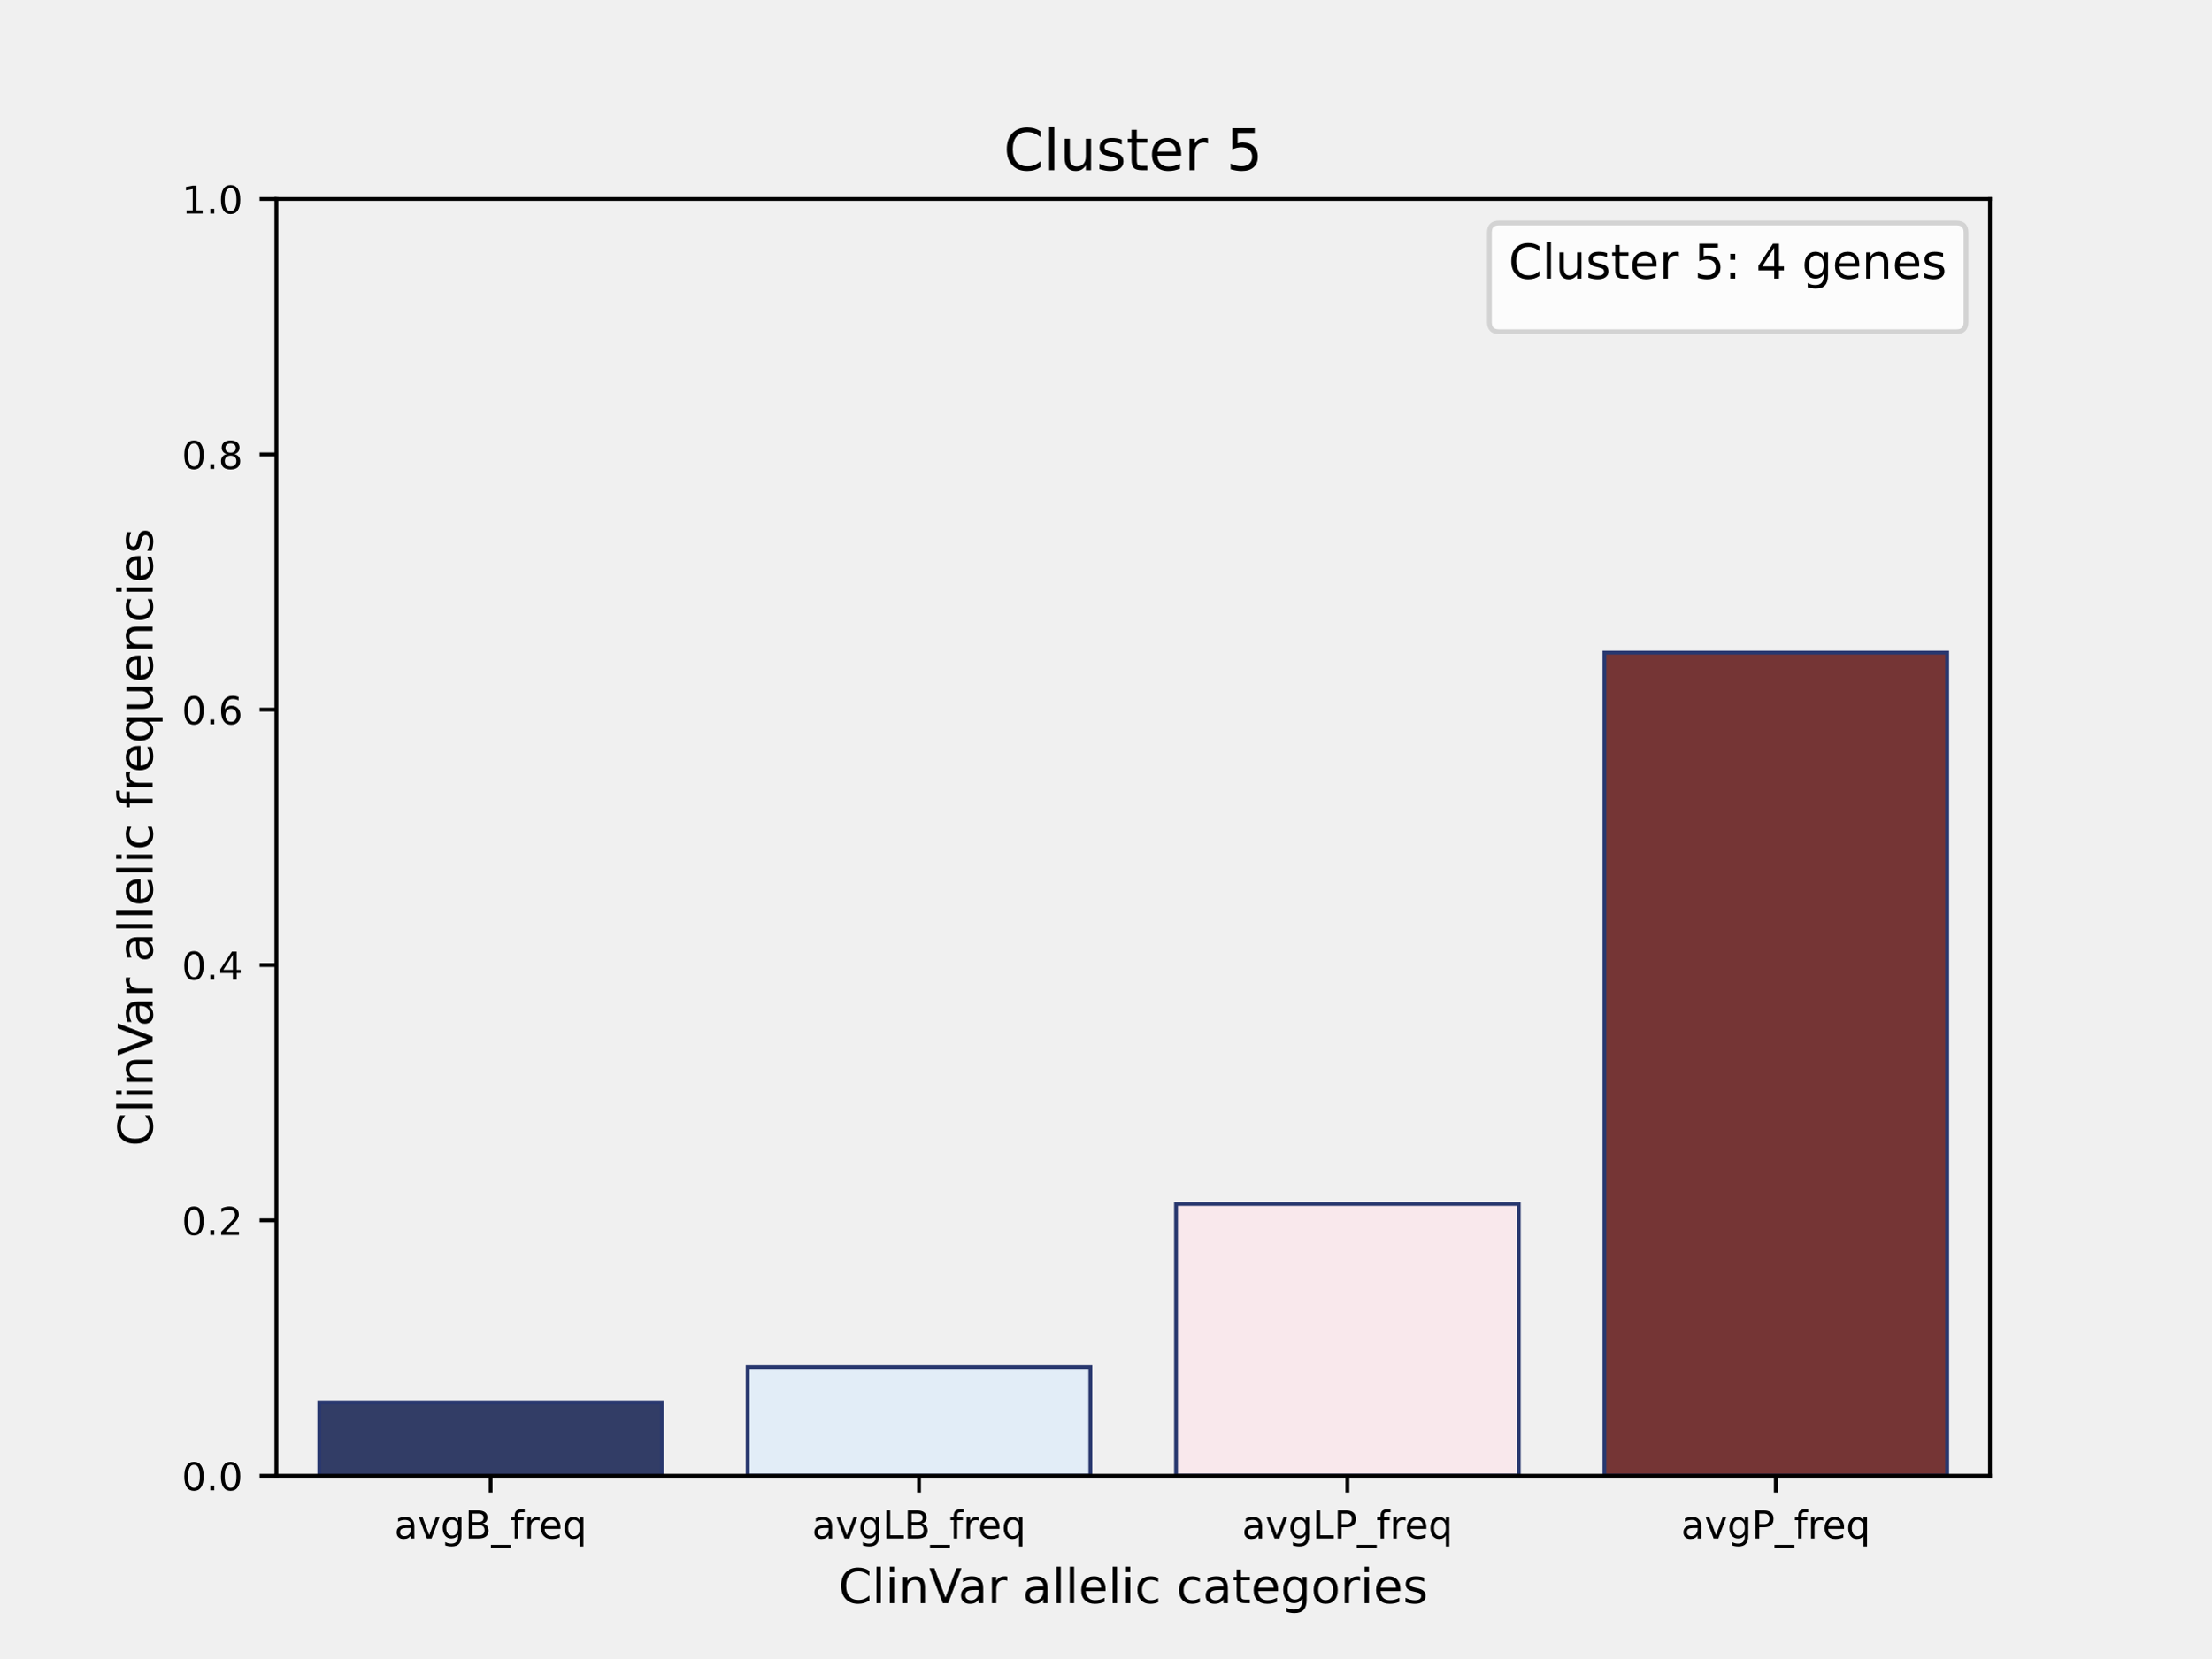
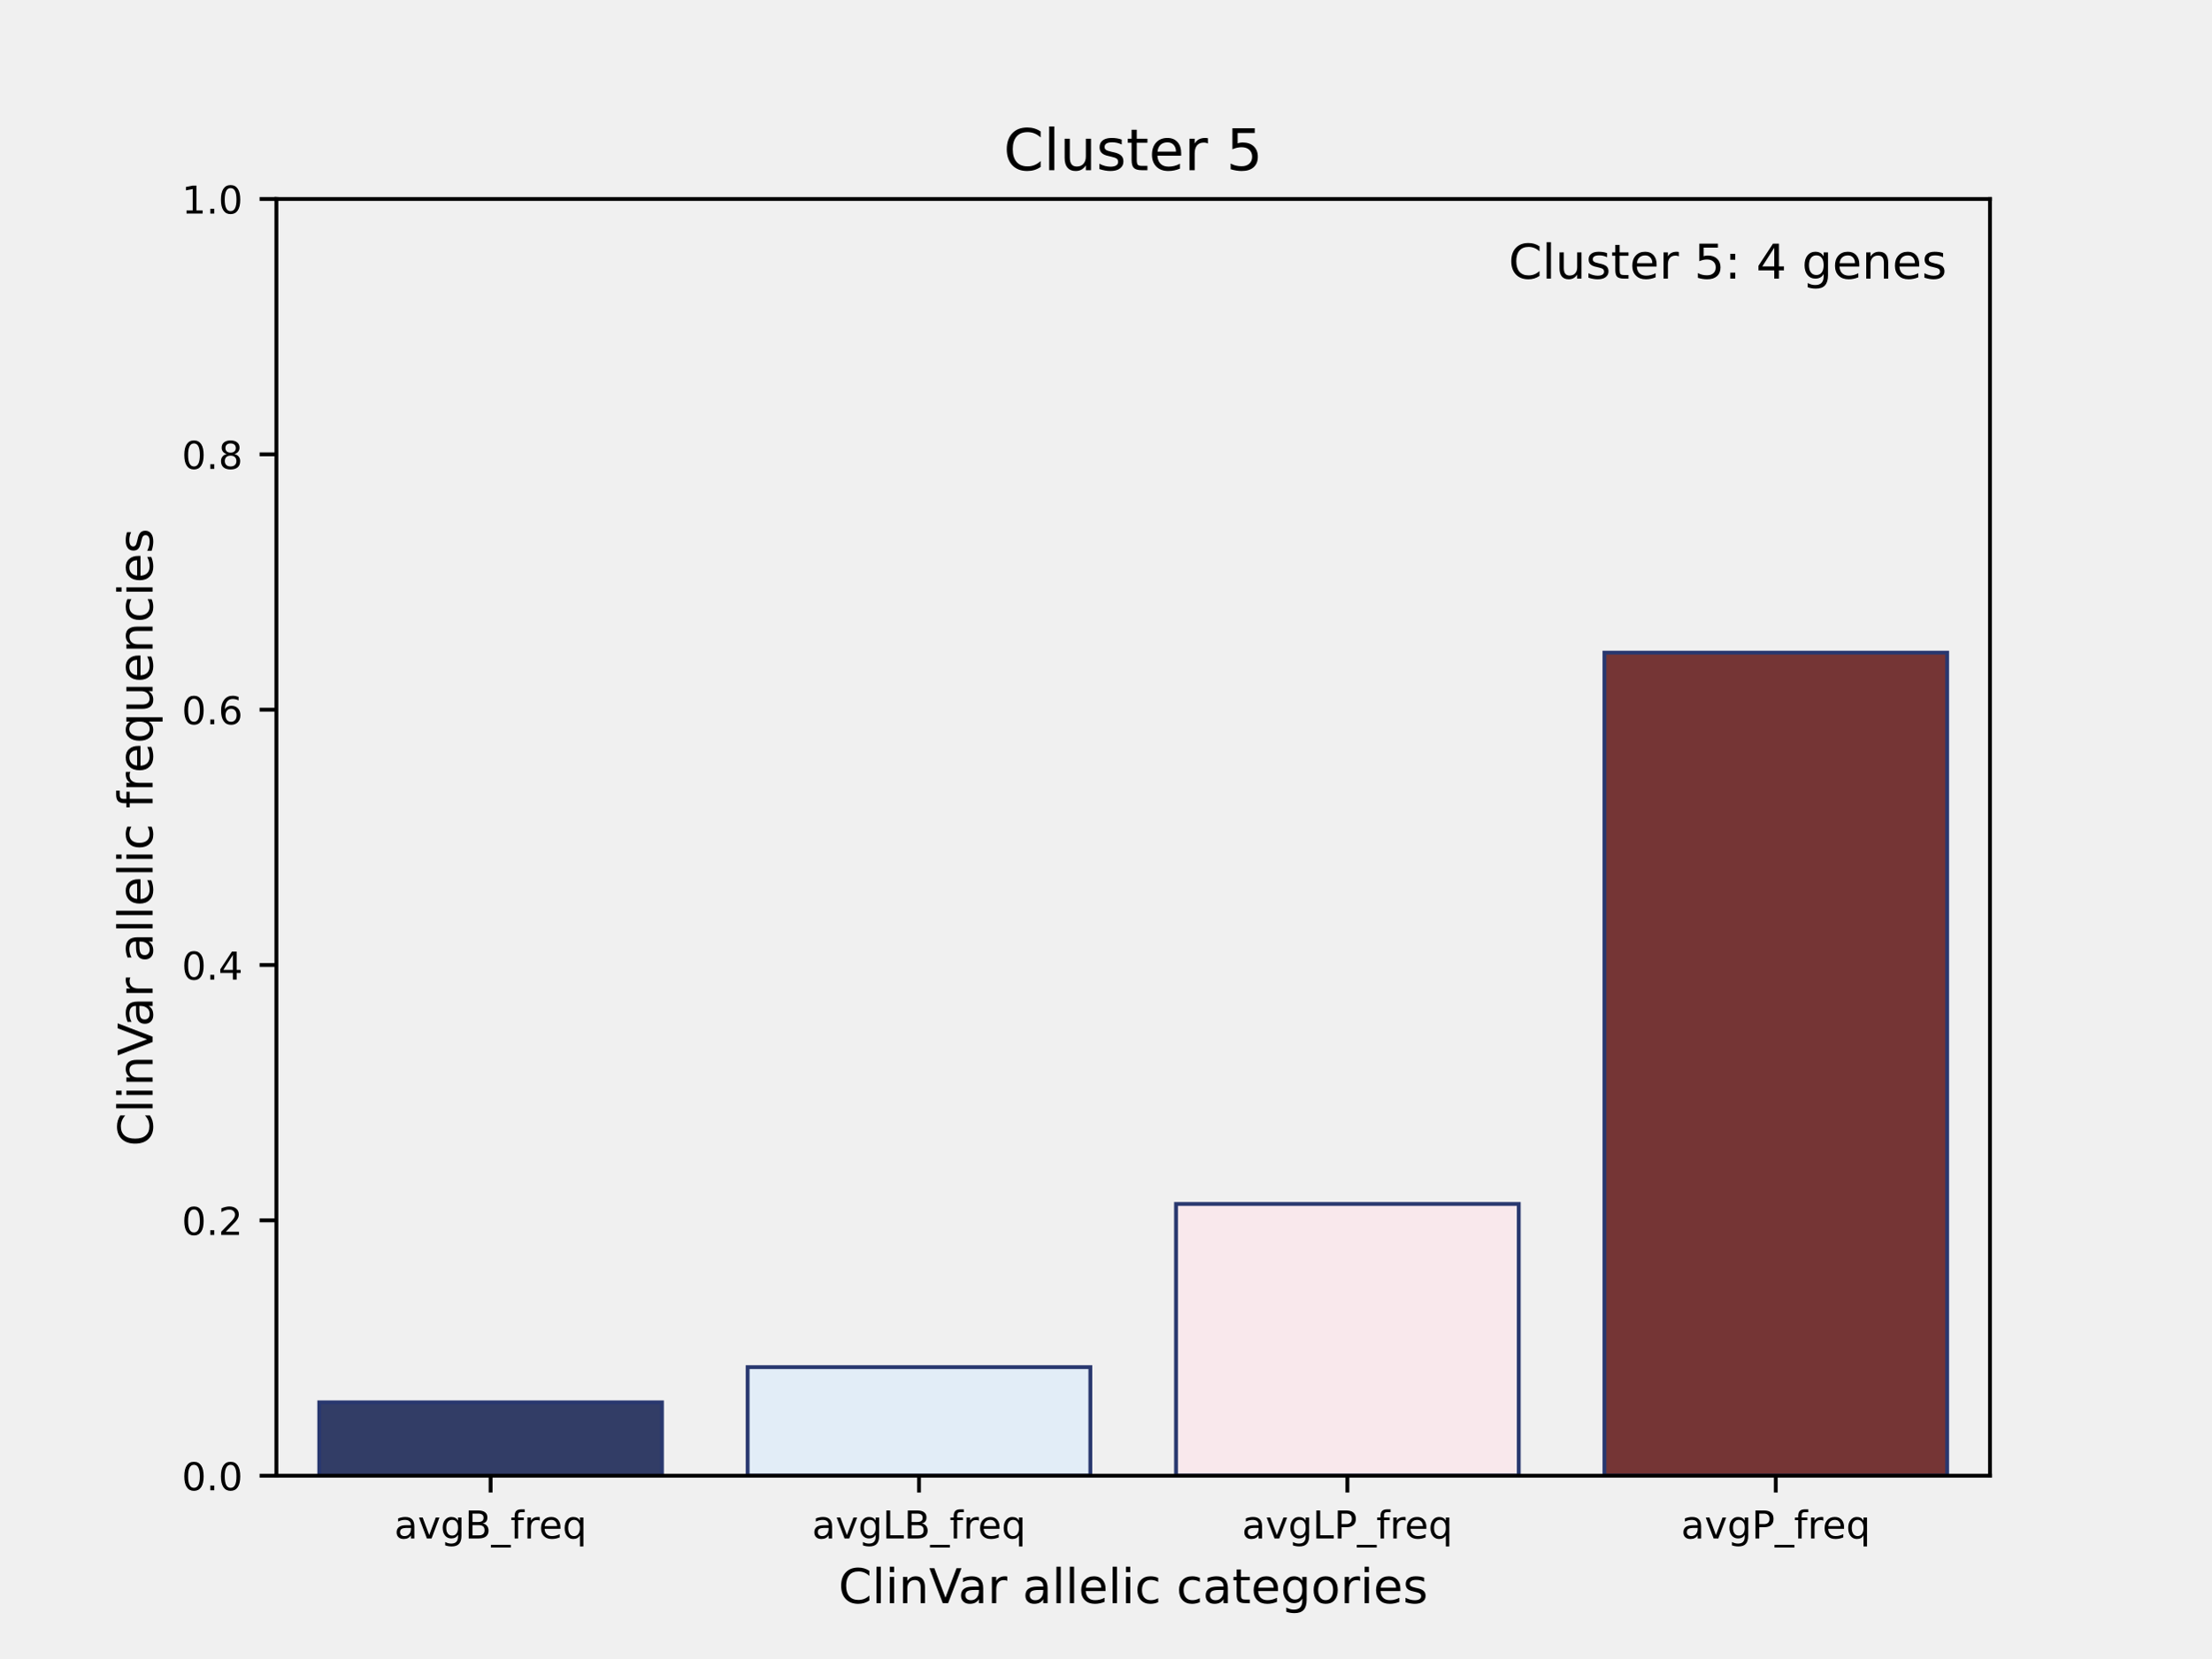
<svg xmlns="http://www.w3.org/2000/svg" xmlns:xlink="http://www.w3.org/1999/xlink" width="460.8pt" height="345.6pt" viewBox="0 0 460.8 345.6" version="1.1">
  <defs>
    <style type="text/css">*{stroke-linejoin: round; stroke-linecap: butt}</style>
  </defs>
  <g id="figure_1">
    <g id="patch_1">
      <path d="M 0 345.6  L 460.8 345.6  L 460.8 0  L 0 0  L 0 345.6  z " style="fill: none" />
    </g>
    <g id="axes_1">
      <g id="patch_2">
        <path d="M 57.6 307.584  L 414.72 307.584  L 414.72 41.472  L 57.6 41.472  L 57.6 307.584  z " style="fill: none" />
      </g>
      <g id="patch_3">
-         <path d="M 66.528 307.584  L 137.952 307.584  L 137.952 292.294  L 66.528 292.294  z " clip-path="url(#p8ca8cbada1)" style="fill: #323d66; stroke: #29386f; stroke-width: 0.8; stroke-linejoin: miter" />
+         <path d="M 66.528 307.584  L 137.952 307.584  L 137.952 292.294  L 66.528 292.294  z " clip-path="url(#pfb0151c006)" style="fill: #323d66; stroke: #29386f; stroke-width: 0.8; stroke-linejoin: miter" />
      </g>
      <g id="patch_4">
-         <path d="M 155.808 307.584  L 227.232 307.584  L 227.232 284.948  L 155.808 284.948  z " clip-path="url(#p8ca8cbada1)" style="fill: #e2edf7; stroke: #29386f; stroke-width: 0.8; stroke-linejoin: miter" />
+         <path d="M 155.808 307.584  L 227.232 307.584  L 227.232 284.948  L 155.808 284.948  z " clip-path="url(#pfb0151c006)" style="fill: #e2edf7; stroke: #29386f; stroke-width: 0.8; stroke-linejoin: miter" />
      </g>
      <g id="patch_5">
-         <path d="M 245.088 307.584  L 316.512 307.584  L 316.512 250.943  L 245.088 250.943  z " clip-path="url(#p8ca8cbada1)" style="fill: #f9e8ec; stroke: #29386f; stroke-width: 0.8; stroke-linejoin: miter" />
+         <path d="M 245.088 307.584  L 316.512 307.584  L 316.512 250.943  L 245.088 250.943  z " clip-path="url(#pfb0151c006)" style="fill: #f9e8ec; stroke: #29386f; stroke-width: 0.8; stroke-linejoin: miter" />
      </g>
      <g id="patch_6">
-         <path d="M 334.368 307.584  L 405.792 307.584  L 405.792 136.039  L 334.368 136.039  z " clip-path="url(#p8ca8cbada1)" style="fill: #753535; stroke: #29386f; stroke-width: 0.8; stroke-linejoin: miter" />
+         <path d="M 334.368 307.584  L 405.792 307.584  L 405.792 136.039  L 334.368 136.039  z " clip-path="url(#pfb0151c006)" style="fill: #753535; stroke: #29386f; stroke-width: 0.8; stroke-linejoin: miter" />
      </g>
      <g id="matplotlib.axis_1">
        <g id="xtick_1">
          <g id="line2d_1">
            <defs>
-               <path id="me61801f89d" d="M 0 0  L 0 3.5  " style="stroke: #000000; stroke-width: 0.8" />
-             </defs>
-             <g>
-               <use xlink:href="#me61801f89d" x="102.24" y="307.584" style="stroke: #000000; stroke-width: 0.8" />
+               <path id="md547cfbc12" d="M 0 0  L 0 3.5  " style="stroke: #000000; stroke-width: 0.8" />
+             </defs>
+             <g>
+               <use xlink:href="#md547cfbc12" x="102.24" y="307.584" style="stroke: #000000; stroke-width: 0.8" />
            </g>
          </g>
          <g id="text_1">
            <g transform="translate(82.17437 320.6628) scale(0.08 -0.08)">
              <defs>
                <path id="DejaVuSans-61" d="M 2194 1759  Q 1497 1759 1228 1600  Q 959 1441 959 1056  Q 959 750 1161 570  Q 1363 391 1709 391  Q 2188 391 2477 730  Q 2766 1069 2766 1631  L 2766 1759  L 2194 1759  z M 3341 1997  L 3341 0  L 2766 0  L 2766 531  Q 2569 213 2275 61  Q 1981 -91 1556 -91  Q 1019 -91 701 211  Q 384 513 384 1019  Q 384 1609 779 1909  Q 1175 2209 1959 2209  L 2766 2209  L 2766 2266  Q 2766 2663 2505 2880  Q 2244 3097 1772 3097  Q 1472 3097 1187 3025  Q 903 2953 641 2809  L 641 3341  Q 956 3463 1253 3523  Q 1550 3584 1831 3584  Q 2591 3584 2966 3190  Q 3341 2797 3341 1997  z " transform="scale(0.015625)" />
                <path id="DejaVuSans-76" d="M 191 3500  L 800 3500  L 1894 563  L 2988 3500  L 3597 3500  L 2284 0  L 1503 0  L 191 3500  z " transform="scale(0.015625)" />
                <path id="DejaVuSans-67" d="M 2906 1791  Q 2906 2416 2648 2759  Q 2391 3103 1925 3103  Q 1463 3103 1205 2759  Q 947 2416 947 1791  Q 947 1169 1205 825  Q 1463 481 1925 481  Q 2391 481 2648 825  Q 2906 1169 2906 1791  z M 3481 434  Q 3481 -459 3084 -895  Q 2688 -1331 1869 -1331  Q 1566 -1331 1297 -1286  Q 1028 -1241 775 -1147  L 775 -588  Q 1028 -725 1275 -790  Q 1522 -856 1778 -856  Q 2344 -856 2625 -561  Q 2906 -266 2906 331  L 2906 616  Q 2728 306 2450 153  Q 2172 0 1784 0  Q 1141 0 747 490  Q 353 981 353 1791  Q 353 2603 747 3093  Q 1141 3584 1784 3584  Q 2172 3584 2450 3431  Q 2728 3278 2906 2969  L 2906 3500  L 3481 3500  L 3481 434  z " transform="scale(0.015625)" />
                <path id="DejaVuSans-42" d="M 1259 2228  L 1259 519  L 2272 519  Q 2781 519 3026 730  Q 3272 941 3272 1375  Q 3272 1813 3026 2020  Q 2781 2228 2272 2228  L 1259 2228  z M 1259 4147  L 1259 2741  L 2194 2741  Q 2656 2741 2882 2914  Q 3109 3088 3109 3444  Q 3109 3797 2882 3972  Q 2656 4147 2194 4147  L 1259 4147  z M 628 4666  L 2241 4666  Q 2963 4666 3353 4366  Q 3744 4066 3744 3513  Q 3744 3084 3544 2831  Q 3344 2578 2956 2516  Q 3422 2416 3680 2098  Q 3938 1781 3938 1306  Q 3938 681 3513 340  Q 3088 0 2303 0  L 628 0  L 628 4666  z " transform="scale(0.015625)" />
                <path id="DejaVuSans-5f" d="M 3263 -1063  L 3263 -1509  L -63 -1509  L -63 -1063  L 3263 -1063  z " transform="scale(0.015625)" />
                <path id="DejaVuSans-66" d="M 2375 4863  L 2375 4384  L 1825 4384  Q 1516 4384 1395 4259  Q 1275 4134 1275 3809  L 1275 3500  L 2222 3500  L 2222 3053  L 1275 3053  L 1275 0  L 697 0  L 697 3053  L 147 3053  L 147 3500  L 697 3500  L 697 3744  Q 697 4328 969 4595  Q 1241 4863 1831 4863  L 2375 4863  z " transform="scale(0.015625)" />
                <path id="DejaVuSans-72" d="M 2631 2963  Q 2534 3019 2420 3045  Q 2306 3072 2169 3072  Q 1681 3072 1420 2755  Q 1159 2438 1159 1844  L 1159 0  L 581 0  L 581 3500  L 1159 3500  L 1159 2956  Q 1341 3275 1631 3429  Q 1922 3584 2338 3584  Q 2397 3584 2469 3576  Q 2541 3569 2628 3553  L 2631 2963  z " transform="scale(0.015625)" />
                <path id="DejaVuSans-65" d="M 3597 1894  L 3597 1613  L 953 1613  Q 991 1019 1311 708  Q 1631 397 2203 397  Q 2534 397 2845 478  Q 3156 559 3463 722  L 3463 178  Q 3153 47 2828 -22  Q 2503 -91 2169 -91  Q 1331 -91 842 396  Q 353 884 353 1716  Q 353 2575 817 3079  Q 1281 3584 2069 3584  Q 2775 3584 3186 3129  Q 3597 2675 3597 1894  z M 3022 2063  Q 3016 2534 2758 2815  Q 2500 3097 2075 3097  Q 1594 3097 1305 2825  Q 1016 2553 972 2059  L 3022 2063  z " transform="scale(0.015625)" />
                <path id="DejaVuSans-71" d="M 947 1747  Q 947 1113 1208 752  Q 1469 391 1925 391  Q 2381 391 2643 752  Q 2906 1113 2906 1747  Q 2906 2381 2643 2742  Q 2381 3103 1925 3103  Q 1469 3103 1208 2742  Q 947 2381 947 1747  z M 2906 525  Q 2725 213 2448 61  Q 2172 -91 1784 -91  Q 1150 -91 751 415  Q 353 922 353 1747  Q 353 2572 751 3078  Q 1150 3584 1784 3584  Q 2172 3584 2448 3432  Q 2725 3281 2906 2969  L 2906 3500  L 3481 3500  L 3481 -1331  L 2906 -1331  L 2906 525  z " transform="scale(0.015625)" />
              </defs>
              <use xlink:href="#DejaVuSans-61" />
              <use xlink:href="#DejaVuSans-76" x="61.279" />
              <use xlink:href="#DejaVuSans-67" x="120.459" />
              <use xlink:href="#DejaVuSans-42" x="183.936" />
              <use xlink:href="#DejaVuSans-5f" x="252.539" />
              <use xlink:href="#DejaVuSans-66" x="302.539" />
              <use xlink:href="#DejaVuSans-72" x="337.744" />
              <use xlink:href="#DejaVuSans-65" x="376.607" />
              <use xlink:href="#DejaVuSans-71" x="438.131" />
            </g>
          </g>
        </g>
        <g id="xtick_2">
          <g id="line2d_2">
            <g>
-               <use xlink:href="#me61801f89d" x="191.52" y="307.584" style="stroke: #000000; stroke-width: 0.8" />
+               <use xlink:href="#md547cfbc12" x="191.52" y="307.584" style="stroke: #000000; stroke-width: 0.8" />
            </g>
          </g>
          <g id="text_2">
            <g transform="translate(169.2256 320.6628) scale(0.08 -0.08)">
              <defs>
                <path id="DejaVuSans-4c" d="M 628 4666  L 1259 4666  L 1259 531  L 3531 531  L 3531 0  L 628 0  L 628 4666  z " transform="scale(0.015625)" />
              </defs>
              <use xlink:href="#DejaVuSans-61" />
              <use xlink:href="#DejaVuSans-76" x="61.279" />
              <use xlink:href="#DejaVuSans-67" x="120.459" />
              <use xlink:href="#DejaVuSans-4c" x="183.936" />
              <use xlink:href="#DejaVuSans-42" x="239.648" />
              <use xlink:href="#DejaVuSans-5f" x="308.252" />
              <use xlink:href="#DejaVuSans-66" x="358.252" />
              <use xlink:href="#DejaVuSans-72" x="393.457" />
              <use xlink:href="#DejaVuSans-65" x="432.32" />
              <use xlink:href="#DejaVuSans-71" x="493.844" />
            </g>
          </g>
        </g>
        <g id="xtick_3">
          <g id="line2d_3">
            <g>
-               <use xlink:href="#me61801f89d" x="280.8" y="307.584" style="stroke: #000000; stroke-width: 0.8" />
+               <use xlink:href="#md547cfbc12" x="280.8" y="307.584" style="stroke: #000000; stroke-width: 0.8" />
            </g>
          </g>
          <g id="text_3">
            <g transform="translate(258.8381 320.6628) scale(0.08 -0.08)">
              <defs>
                <path id="DejaVuSans-50" d="M 1259 4147  L 1259 2394  L 2053 2394  Q 2494 2394 2734 2622  Q 2975 2850 2975 3272  Q 2975 3691 2734 3919  Q 2494 4147 2053 4147  L 1259 4147  z M 628 4666  L 2053 4666  Q 2838 4666 3239 4311  Q 3641 3956 3641 3272  Q 3641 2581 3239 2228  Q 2838 1875 2053 1875  L 1259 1875  L 1259 0  L 628 0  L 628 4666  z " transform="scale(0.015625)" />
              </defs>
              <use xlink:href="#DejaVuSans-61" />
              <use xlink:href="#DejaVuSans-76" x="61.279" />
              <use xlink:href="#DejaVuSans-67" x="120.459" />
              <use xlink:href="#DejaVuSans-4c" x="183.936" />
              <use xlink:href="#DejaVuSans-50" x="239.648" />
              <use xlink:href="#DejaVuSans-5f" x="299.951" />
              <use xlink:href="#DejaVuSans-66" x="349.951" />
              <use xlink:href="#DejaVuSans-72" x="385.156" />
              <use xlink:href="#DejaVuSans-65" x="424.02" />
              <use xlink:href="#DejaVuSans-71" x="485.543" />
            </g>
          </g>
        </g>
        <g id="xtick_4">
          <g id="line2d_4">
            <g>
-               <use xlink:href="#me61801f89d" x="370.08" y="307.584" style="stroke: #000000; stroke-width: 0.8" />
+               <use xlink:href="#md547cfbc12" x="370.08" y="307.584" style="stroke: #000000; stroke-width: 0.8" />
            </g>
          </g>
          <g id="text_4">
            <g transform="translate(350.3469 320.6628) scale(0.08 -0.08)">
              <use xlink:href="#DejaVuSans-61" />
              <use xlink:href="#DejaVuSans-76" x="61.279" />
              <use xlink:href="#DejaVuSans-67" x="120.459" />
              <use xlink:href="#DejaVuSans-50" x="183.936" />
              <use xlink:href="#DejaVuSans-5f" x="244.238" />
              <use xlink:href="#DejaVuSans-66" x="294.238" />
              <use xlink:href="#DejaVuSans-72" x="329.443" />
              <use xlink:href="#DejaVuSans-65" x="368.307" />
              <use xlink:href="#DejaVuSans-71" x="429.83" />
            </g>
          </g>
        </g>
        <g id="text_5">
          <g transform="translate(174.7358 334.1474) scale(0.1 -0.1)">
            <defs>
              <path id="DejaVuSans-43" d="M 4122 4306  L 4122 3641  Q 3803 3938 3442 4084  Q 3081 4231 2675 4231  Q 1875 4231 1450 3742  Q 1025 3253 1025 2328  Q 1025 1406 1450 917  Q 1875 428 2675 428  Q 3081 428 3442 575  Q 3803 722 4122 1019  L 4122 359  Q 3791 134 3420 21  Q 3050 -91 2638 -91  Q 1578 -91 968 557  Q 359 1206 359 2328  Q 359 3453 968 4101  Q 1578 4750 2638 4750  Q 3056 4750 3426 4639  Q 3797 4528 4122 4306  z " transform="scale(0.015625)" />
              <path id="DejaVuSans-6c" d="M 603 4863  L 1178 4863  L 1178 0  L 603 0  L 603 4863  z " transform="scale(0.015625)" />
              <path id="DejaVuSans-69" d="M 603 3500  L 1178 3500  L 1178 0  L 603 0  L 603 3500  z M 603 4863  L 1178 4863  L 1178 4134  L 603 4134  L 603 4863  z " transform="scale(0.015625)" />
              <path id="DejaVuSans-6e" d="M 3513 2113  L 3513 0  L 2938 0  L 2938 2094  Q 2938 2591 2744 2837  Q 2550 3084 2163 3084  Q 1697 3084 1428 2787  Q 1159 2491 1159 1978  L 1159 0  L 581 0  L 581 3500  L 1159 3500  L 1159 2956  Q 1366 3272 1645 3428  Q 1925 3584 2291 3584  Q 2894 3584 3203 3211  Q 3513 2838 3513 2113  z " transform="scale(0.015625)" />
              <path id="DejaVuSans-56" d="M 1831 0  L 50 4666  L 709 4666  L 2188 738  L 3669 4666  L 4325 4666  L 2547 0  L 1831 0  z " transform="scale(0.015625)" />
              <path id="DejaVuSans-20" transform="scale(0.015625)" />
              <path id="DejaVuSans-63" d="M 3122 3366  L 3122 2828  Q 2878 2963 2633 3030  Q 2388 3097 2138 3097  Q 1578 3097 1268 2742  Q 959 2388 959 1747  Q 959 1106 1268 751  Q 1578 397 2138 397  Q 2388 397 2633 464  Q 2878 531 3122 666  L 3122 134  Q 2881 22 2623 -34  Q 2366 -91 2075 -91  Q 1284 -91 818 406  Q 353 903 353 1747  Q 353 2603 823 3093  Q 1294 3584 2113 3584  Q 2378 3584 2631 3529  Q 2884 3475 3122 3366  z " transform="scale(0.015625)" />
              <path id="DejaVuSans-74" d="M 1172 4494  L 1172 3500  L 2356 3500  L 2356 3053  L 1172 3053  L 1172 1153  Q 1172 725 1289 603  Q 1406 481 1766 481  L 2356 481  L 2356 0  L 1766 0  Q 1100 0 847 248  Q 594 497 594 1153  L 594 3053  L 172 3053  L 172 3500  L 594 3500  L 594 4494  L 1172 4494  z " transform="scale(0.015625)" />
              <path id="DejaVuSans-6f" d="M 1959 3097  Q 1497 3097 1228 2736  Q 959 2375 959 1747  Q 959 1119 1226 758  Q 1494 397 1959 397  Q 2419 397 2687 759  Q 2956 1122 2956 1747  Q 2956 2369 2687 2733  Q 2419 3097 1959 3097  z M 1959 3584  Q 2709 3584 3137 3096  Q 3566 2609 3566 1747  Q 3566 888 3137 398  Q 2709 -91 1959 -91  Q 1206 -91 779 398  Q 353 888 353 1747  Q 353 2609 779 3096  Q 1206 3584 1959 3584  z " transform="scale(0.015625)" />
              <path id="DejaVuSans-73" d="M 2834 3397  L 2834 2853  Q 2591 2978 2328 3040  Q 2066 3103 1784 3103  Q 1356 3103 1142 2972  Q 928 2841 928 2578  Q 928 2378 1081 2264  Q 1234 2150 1697 2047  L 1894 2003  Q 2506 1872 2764 1633  Q 3022 1394 3022 966  Q 3022 478 2636 193  Q 2250 -91 1575 -91  Q 1294 -91 989 -36  Q 684 19 347 128  L 347 722  Q 666 556 975 473  Q 1284 391 1588 391  Q 1994 391 2212 530  Q 2431 669 2431 922  Q 2431 1156 2273 1281  Q 2116 1406 1581 1522  L 1381 1569  Q 847 1681 609 1914  Q 372 2147 372 2553  Q 372 3047 722 3315  Q 1072 3584 1716 3584  Q 2034 3584 2315 3537  Q 2597 3491 2834 3397  z " transform="scale(0.015625)" />
            </defs>
            <use xlink:href="#DejaVuSans-43" />
            <use xlink:href="#DejaVuSans-6c" x="69.824" />
            <use xlink:href="#DejaVuSans-69" x="97.607" />
            <use xlink:href="#DejaVuSans-6e" x="125.391" />
            <use xlink:href="#DejaVuSans-56" x="188.77" />
            <use xlink:href="#DejaVuSans-61" x="249.428" />
            <use xlink:href="#DejaVuSans-72" x="310.707" />
            <use xlink:href="#DejaVuSans-20" x="351.82" />
            <use xlink:href="#DejaVuSans-61" x="383.607" />
            <use xlink:href="#DejaVuSans-6c" x="444.887" />
            <use xlink:href="#DejaVuSans-6c" x="472.67" />
            <use xlink:href="#DejaVuSans-65" x="500.453" />
            <use xlink:href="#DejaVuSans-6c" x="561.977" />
            <use xlink:href="#DejaVuSans-69" x="589.76" />
            <use xlink:href="#DejaVuSans-63" x="617.543" />
            <use xlink:href="#DejaVuSans-20" x="672.523" />
            <use xlink:href="#DejaVuSans-63" x="704.311" />
            <use xlink:href="#DejaVuSans-61" x="759.291" />
            <use xlink:href="#DejaVuSans-74" x="820.57" />
            <use xlink:href="#DejaVuSans-65" x="859.779" />
            <use xlink:href="#DejaVuSans-67" x="921.303" />
            <use xlink:href="#DejaVuSans-6f" x="984.779" />
            <use xlink:href="#DejaVuSans-72" x="1045.961" />
            <use xlink:href="#DejaVuSans-69" x="1087.074" />
            <use xlink:href="#DejaVuSans-65" x="1114.857" />
            <use xlink:href="#DejaVuSans-73" x="1176.381" />
          </g>
        </g>
      </g>
      <g id="matplotlib.axis_2">
        <g id="ytick_1">
          <g id="line2d_5">
            <defs>
-               <path id="m4592478c45" d="M 0 0  L -3.5 0  " style="stroke: #000000; stroke-width: 0.8" />
-             </defs>
-             <g>
-               <use xlink:href="#m4592478c45" x="57.6" y="307.584" style="stroke: #000000; stroke-width: 0.8" />
+               <path id="md0c2c75657" d="M 0 0  L -3.5 0  " style="stroke: #000000; stroke-width: 0.8" />
+             </defs>
+             <g>
+               <use xlink:href="#md0c2c75657" x="57.6" y="307.584" style="stroke: #000000; stroke-width: 0.8" />
            </g>
          </g>
          <g id="text_6">
            <g transform="translate(37.8775 310.6234) scale(0.08 -0.08)">
              <defs>
                <path id="DejaVuSans-30" d="M 2034 4250  Q 1547 4250 1301 3770  Q 1056 3291 1056 2328  Q 1056 1369 1301 889  Q 1547 409 2034 409  Q 2525 409 2770 889  Q 3016 1369 3016 2328  Q 3016 3291 2770 3770  Q 2525 4250 2034 4250  z M 2034 4750  Q 2819 4750 3233 4129  Q 3647 3509 3647 2328  Q 3647 1150 3233 529  Q 2819 -91 2034 -91  Q 1250 -91 836 529  Q 422 1150 422 2328  Q 422 3509 836 4129  Q 1250 4750 2034 4750  z " transform="scale(0.015625)" />
                <path id="DejaVuSans-2e" d="M 684 794  L 1344 794  L 1344 0  L 684 0  L 684 794  z " transform="scale(0.015625)" />
              </defs>
              <use xlink:href="#DejaVuSans-30" />
              <use xlink:href="#DejaVuSans-2e" x="63.623" />
              <use xlink:href="#DejaVuSans-30" x="95.41" />
            </g>
          </g>
        </g>
        <g id="ytick_2">
          <g id="line2d_6">
            <g>
-               <use xlink:href="#m4592478c45" x="57.6" y="254.362" style="stroke: #000000; stroke-width: 0.8" />
+               <use xlink:href="#md0c2c75657" x="57.6" y="254.362" style="stroke: #000000; stroke-width: 0.8" />
            </g>
          </g>
          <g id="text_7">
            <g transform="translate(37.8775 257.401) scale(0.08 -0.08)">
              <defs>
                <path id="DejaVuSans-32" d="M 1228 531  L 3431 531  L 3431 0  L 469 0  L 469 531  Q 828 903 1448 1529  Q 2069 2156 2228 2338  Q 2531 2678 2651 2914  Q 2772 3150 2772 3378  Q 2772 3750 2511 3984  Q 2250 4219 1831 4219  Q 1534 4219 1204 4116  Q 875 4013 500 3803  L 500 4441  Q 881 4594 1212 4672  Q 1544 4750 1819 4750  Q 2544 4750 2975 4387  Q 3406 4025 3406 3419  Q 3406 3131 3298 2873  Q 3191 2616 2906 2266  Q 2828 2175 2409 1742  Q 1991 1309 1228 531  z " transform="scale(0.015625)" />
              </defs>
              <use xlink:href="#DejaVuSans-30" />
              <use xlink:href="#DejaVuSans-2e" x="63.623" />
              <use xlink:href="#DejaVuSans-32" x="95.41" />
            </g>
          </g>
        </g>
        <g id="ytick_3">
          <g id="line2d_7">
            <g>
-               <use xlink:href="#m4592478c45" x="57.6" y="201.139" style="stroke: #000000; stroke-width: 0.8" />
+               <use xlink:href="#md0c2c75657" x="57.6" y="201.139" style="stroke: #000000; stroke-width: 0.8" />
            </g>
          </g>
          <g id="text_8">
            <g transform="translate(37.8775 204.1786) scale(0.08 -0.08)">
              <defs>
                <path id="DejaVuSans-34" d="M 2419 4116  L 825 1625  L 2419 1625  L 2419 4116  z M 2253 4666  L 3047 4666  L 3047 1625  L 3713 1625  L 3713 1100  L 3047 1100  L 3047 0  L 2419 0  L 2419 1100  L 313 1100  L 313 1709  L 2253 4666  z " transform="scale(0.015625)" />
              </defs>
              <use xlink:href="#DejaVuSans-30" />
              <use xlink:href="#DejaVuSans-2e" x="63.623" />
              <use xlink:href="#DejaVuSans-34" x="95.41" />
            </g>
          </g>
        </g>
        <g id="ytick_4">
          <g id="line2d_8">
            <g>
-               <use xlink:href="#m4592478c45" x="57.6" y="147.917" style="stroke: #000000; stroke-width: 0.8" />
+               <use xlink:href="#md0c2c75657" x="57.6" y="147.917" style="stroke: #000000; stroke-width: 0.8" />
            </g>
          </g>
          <g id="text_9">
            <g transform="translate(37.8775 150.9562) scale(0.08 -0.08)">
              <defs>
                <path id="DejaVuSans-36" d="M 2113 2584  Q 1688 2584 1439 2293  Q 1191 2003 1191 1497  Q 1191 994 1439 701  Q 1688 409 2113 409  Q 2538 409 2786 701  Q 3034 994 3034 1497  Q 3034 2003 2786 2293  Q 2538 2584 2113 2584  z M 3366 4563  L 3366 3988  Q 3128 4100 2886 4159  Q 2644 4219 2406 4219  Q 1781 4219 1451 3797  Q 1122 3375 1075 2522  Q 1259 2794 1537 2939  Q 1816 3084 2150 3084  Q 2853 3084 3261 2657  Q 3669 2231 3669 1497  Q 3669 778 3244 343  Q 2819 -91 2113 -91  Q 1303 -91 875 529  Q 447 1150 447 2328  Q 447 3434 972 4092  Q 1497 4750 2381 4750  Q 2619 4750 2861 4703  Q 3103 4656 3366 4563  z " transform="scale(0.015625)" />
              </defs>
              <use xlink:href="#DejaVuSans-30" />
              <use xlink:href="#DejaVuSans-2e" x="63.623" />
              <use xlink:href="#DejaVuSans-36" x="95.41" />
            </g>
          </g>
        </g>
        <g id="ytick_5">
          <g id="line2d_9">
            <g>
-               <use xlink:href="#m4592478c45" x="57.6" y="94.694" style="stroke: #000000; stroke-width: 0.8" />
+               <use xlink:href="#md0c2c75657" x="57.6" y="94.694" style="stroke: #000000; stroke-width: 0.8" />
            </g>
          </g>
          <g id="text_10">
            <g transform="translate(37.8775 97.73377) scale(0.08 -0.08)">
              <defs>
                <path id="DejaVuSans-38" d="M 2034 2216  Q 1584 2216 1326 1975  Q 1069 1734 1069 1313  Q 1069 891 1326 650  Q 1584 409 2034 409  Q 2484 409 2743 651  Q 3003 894 3003 1313  Q 3003 1734 2745 1975  Q 2488 2216 2034 2216  z M 1403 2484  Q 997 2584 770 2862  Q 544 3141 544 3541  Q 544 4100 942 4425  Q 1341 4750 2034 4750  Q 2731 4750 3128 4425  Q 3525 4100 3525 3541  Q 3525 3141 3298 2862  Q 3072 2584 2669 2484  Q 3125 2378 3379 2068  Q 3634 1759 3634 1313  Q 3634 634 3220 271  Q 2806 -91 2034 -91  Q 1263 -91 848 271  Q 434 634 434 1313  Q 434 1759 690 2068  Q 947 2378 1403 2484  z M 1172 3481  Q 1172 3119 1398 2916  Q 1625 2713 2034 2713  Q 2441 2713 2670 2916  Q 2900 3119 2900 3481  Q 2900 3844 2670 4047  Q 2441 4250 2034 4250  Q 1625 4250 1398 4047  Q 1172 3844 1172 3481  z " transform="scale(0.015625)" />
              </defs>
              <use xlink:href="#DejaVuSans-30" />
              <use xlink:href="#DejaVuSans-2e" x="63.623" />
              <use xlink:href="#DejaVuSans-38" x="95.41" />
            </g>
          </g>
        </g>
        <g id="ytick_6">
          <g id="line2d_10">
            <g>
-               <use xlink:href="#m4592478c45" x="57.6" y="41.472" style="stroke: #000000; stroke-width: 0.8" />
+               <use xlink:href="#md0c2c75657" x="57.6" y="41.472" style="stroke: #000000; stroke-width: 0.8" />
            </g>
          </g>
          <g id="text_11">
            <g transform="translate(37.8775 44.51138) scale(0.08 -0.08)">
              <defs>
                <path id="DejaVuSans-31" d="M 794 531  L 1825 531  L 1825 4091  L 703 3866  L 703 4441  L 1819 4666  L 2450 4666  L 2450 531  L 3481 531  L 3481 0  L 794 0  L 794 531  z " transform="scale(0.015625)" />
              </defs>
              <use xlink:href="#DejaVuSans-31" />
              <use xlink:href="#DejaVuSans-2e" x="63.623" />
              <use xlink:href="#DejaVuSans-30" x="95.41" />
            </g>
          </g>
        </g>
        <g id="text_12">
          <g transform="translate(31.79781 238.9303) rotate(-90) scale(0.1 -0.1)">
            <defs>
              <path id="DejaVuSans-75" d="M 544 1381  L 544 3500  L 1119 3500  L 1119 1403  Q 1119 906 1312 657  Q 1506 409 1894 409  Q 2359 409 2629 706  Q 2900 1003 2900 1516  L 2900 3500  L 3475 3500  L 3475 0  L 2900 0  L 2900 538  Q 2691 219 2414 64  Q 2138 -91 1772 -91  Q 1169 -91 856 284  Q 544 659 544 1381  z M 1991 3584  L 1991 3584  z " transform="scale(0.015625)" />
            </defs>
            <use xlink:href="#DejaVuSans-43" />
            <use xlink:href="#DejaVuSans-6c" x="69.824" />
            <use xlink:href="#DejaVuSans-69" x="97.607" />
            <use xlink:href="#DejaVuSans-6e" x="125.391" />
            <use xlink:href="#DejaVuSans-56" x="188.77" />
            <use xlink:href="#DejaVuSans-61" x="249.428" />
            <use xlink:href="#DejaVuSans-72" x="310.707" />
            <use xlink:href="#DejaVuSans-20" x="351.82" />
            <use xlink:href="#DejaVuSans-61" x="383.607" />
            <use xlink:href="#DejaVuSans-6c" x="444.887" />
            <use xlink:href="#DejaVuSans-6c" x="472.67" />
            <use xlink:href="#DejaVuSans-65" x="500.453" />
            <use xlink:href="#DejaVuSans-6c" x="561.977" />
            <use xlink:href="#DejaVuSans-69" x="589.76" />
            <use xlink:href="#DejaVuSans-63" x="617.543" />
            <use xlink:href="#DejaVuSans-20" x="672.523" />
            <use xlink:href="#DejaVuSans-66" x="704.311" />
            <use xlink:href="#DejaVuSans-72" x="739.516" />
            <use xlink:href="#DejaVuSans-65" x="778.379" />
            <use xlink:href="#DejaVuSans-71" x="839.902" />
            <use xlink:href="#DejaVuSans-75" x="903.379" />
            <use xlink:href="#DejaVuSans-65" x="966.758" />
            <use xlink:href="#DejaVuSans-6e" x="1028.281" />
            <use xlink:href="#DejaVuSans-63" x="1091.66" />
            <use xlink:href="#DejaVuSans-69" x="1146.641" />
            <use xlink:href="#DejaVuSans-65" x="1174.424" />
            <use xlink:href="#DejaVuSans-73" x="1235.947" />
          </g>
        </g>
      </g>
      <g id="line2d_11">
-         <path clip-path="url(#p8ca8cbada1)" style="fill: none; stroke: #424242; stroke-width: 2.25; stroke-linecap: square" />
+         <path clip-path="url(#pfb0151c006)" style="fill: none; stroke: #424242; stroke-width: 2.25; stroke-linecap: square" />
      </g>
      <g id="line2d_12">
-         <path clip-path="url(#p8ca8cbada1)" style="fill: none; stroke: #424242; stroke-width: 2.25; stroke-linecap: square" />
+         <path clip-path="url(#pfb0151c006)" style="fill: none; stroke: #424242; stroke-width: 2.25; stroke-linecap: square" />
      </g>
      <g id="line2d_13">
-         <path clip-path="url(#p8ca8cbada1)" style="fill: none; stroke: #424242; stroke-width: 2.25; stroke-linecap: square" />
+         <path clip-path="url(#pfb0151c006)" style="fill: none; stroke: #424242; stroke-width: 2.25; stroke-linecap: square" />
      </g>
      <g id="line2d_14">
-         <path clip-path="url(#p8ca8cbada1)" style="fill: none; stroke: #424242; stroke-width: 2.25; stroke-linecap: square" />
+         <path clip-path="url(#pfb0151c006)" style="fill: none; stroke: #424242; stroke-width: 2.25; stroke-linecap: square" />
      </g>
      <g id="patch_7">
        <path d="M 57.6 307.584  L 57.6 41.472  " style="fill: none; stroke: #000000; stroke-width: 0.8; stroke-linejoin: miter; stroke-linecap: square" />
      </g>
      <g id="patch_8">
        <path d="M 414.72 307.584  L 414.72 41.472  " style="fill: none; stroke: #000000; stroke-width: 0.8; stroke-linejoin: miter; stroke-linecap: square" />
      </g>
      <g id="patch_9">
        <path d="M 57.6 307.584  L 414.72 307.584  " style="fill: none; stroke: #000000; stroke-width: 0.8; stroke-linejoin: miter; stroke-linecap: square" />
      </g>
      <g id="patch_10">
        <path d="M 57.6 41.472  L 414.72 41.472  " style="fill: none; stroke: #000000; stroke-width: 0.8; stroke-linejoin: miter; stroke-linecap: square" />
      </g>
      <g id="text_13">
        <g transform="translate(209.1403 35.472) scale(0.12 -0.12)">
          <defs>
            <path id="DejaVuSans-35" d="M 691 4666  L 3169 4666  L 3169 4134  L 1269 4134  L 1269 2991  Q 1406 3038 1543 3061  Q 1681 3084 1819 3084  Q 2600 3084 3056 2656  Q 3513 2228 3513 1497  Q 3513 744 3044 326  Q 2575 -91 1722 -91  Q 1428 -91 1123 -41  Q 819 9 494 109  L 494 744  Q 775 591 1075 516  Q 1375 441 1709 441  Q 2250 441 2565 725  Q 2881 1009 2881 1497  Q 2881 1984 2565 2268  Q 2250 2553 1709 2553  Q 1456 2553 1204 2497  Q 953 2441 691 2322  L 691 4666  z " transform="scale(0.015625)" />
          </defs>
          <use xlink:href="#DejaVuSans-43" />
          <use xlink:href="#DejaVuSans-6c" x="69.824" />
          <use xlink:href="#DejaVuSans-75" x="97.607" />
          <use xlink:href="#DejaVuSans-73" x="160.986" />
          <use xlink:href="#DejaVuSans-74" x="213.086" />
          <use xlink:href="#DejaVuSans-65" x="252.295" />
          <use xlink:href="#DejaVuSans-72" x="313.818" />
          <use xlink:href="#DejaVuSans-20" x="354.932" />
          <use xlink:href="#DejaVuSans-35" x="386.719" />
        </g>
      </g>
      <g id="legend_1">
-         <g id="patch_11">
-           <path d="M 312.398 69.15  L 407.72 69.15  Q 409.72 69.15 409.72 67.15  L 409.72 48.472  Q 409.72 46.472 407.72 46.472  L 312.398 46.472  Q 310.398 46.472 310.398 48.472  L 310.398 67.15  Q 310.398 69.15 312.398 69.15  z " style="fill: #ffffff; opacity: 0.8; stroke: #cccccc; stroke-linejoin: miter" />
-         </g>
        <g id="text_14">
          <g transform="translate(314.3981 58.07044) scale(0.1 -0.1)">
            <defs>
              <path id="DejaVuSans-3a" d="M 750 794  L 1409 794  L 1409 0  L 750 0  L 750 794  z M 750 3309  L 1409 3309  L 1409 2516  L 750 2516  L 750 3309  z " transform="scale(0.015625)" />
            </defs>
            <use xlink:href="#DejaVuSans-43" />
            <use xlink:href="#DejaVuSans-6c" x="69.824" />
            <use xlink:href="#DejaVuSans-75" x="97.607" />
            <use xlink:href="#DejaVuSans-73" x="160.986" />
            <use xlink:href="#DejaVuSans-74" x="213.086" />
            <use xlink:href="#DejaVuSans-65" x="252.295" />
            <use xlink:href="#DejaVuSans-72" x="313.818" />
            <use xlink:href="#DejaVuSans-20" x="354.932" />
            <use xlink:href="#DejaVuSans-35" x="386.719" />
            <use xlink:href="#DejaVuSans-3a" x="450.342" />
            <use xlink:href="#DejaVuSans-20" x="484.033" />
            <use xlink:href="#DejaVuSans-34" x="515.82" />
            <use xlink:href="#DejaVuSans-20" x="579.443" />
            <use xlink:href="#DejaVuSans-67" x="611.23" />
            <use xlink:href="#DejaVuSans-65" x="674.707" />
            <use xlink:href="#DejaVuSans-6e" x="736.23" />
            <use xlink:href="#DejaVuSans-65" x="799.609" />
            <use xlink:href="#DejaVuSans-73" x="861.133" />
          </g>
        </g>
      </g>
    </g>
  </g>
  <defs>
-     <clipPath id="p8ca8cbada1">
+     <clipPath id="pfb0151c006">
      <rect x="57.6" y="41.472" width="357.12" height="266.112" />
    </clipPath>
  </defs>
</svg>
